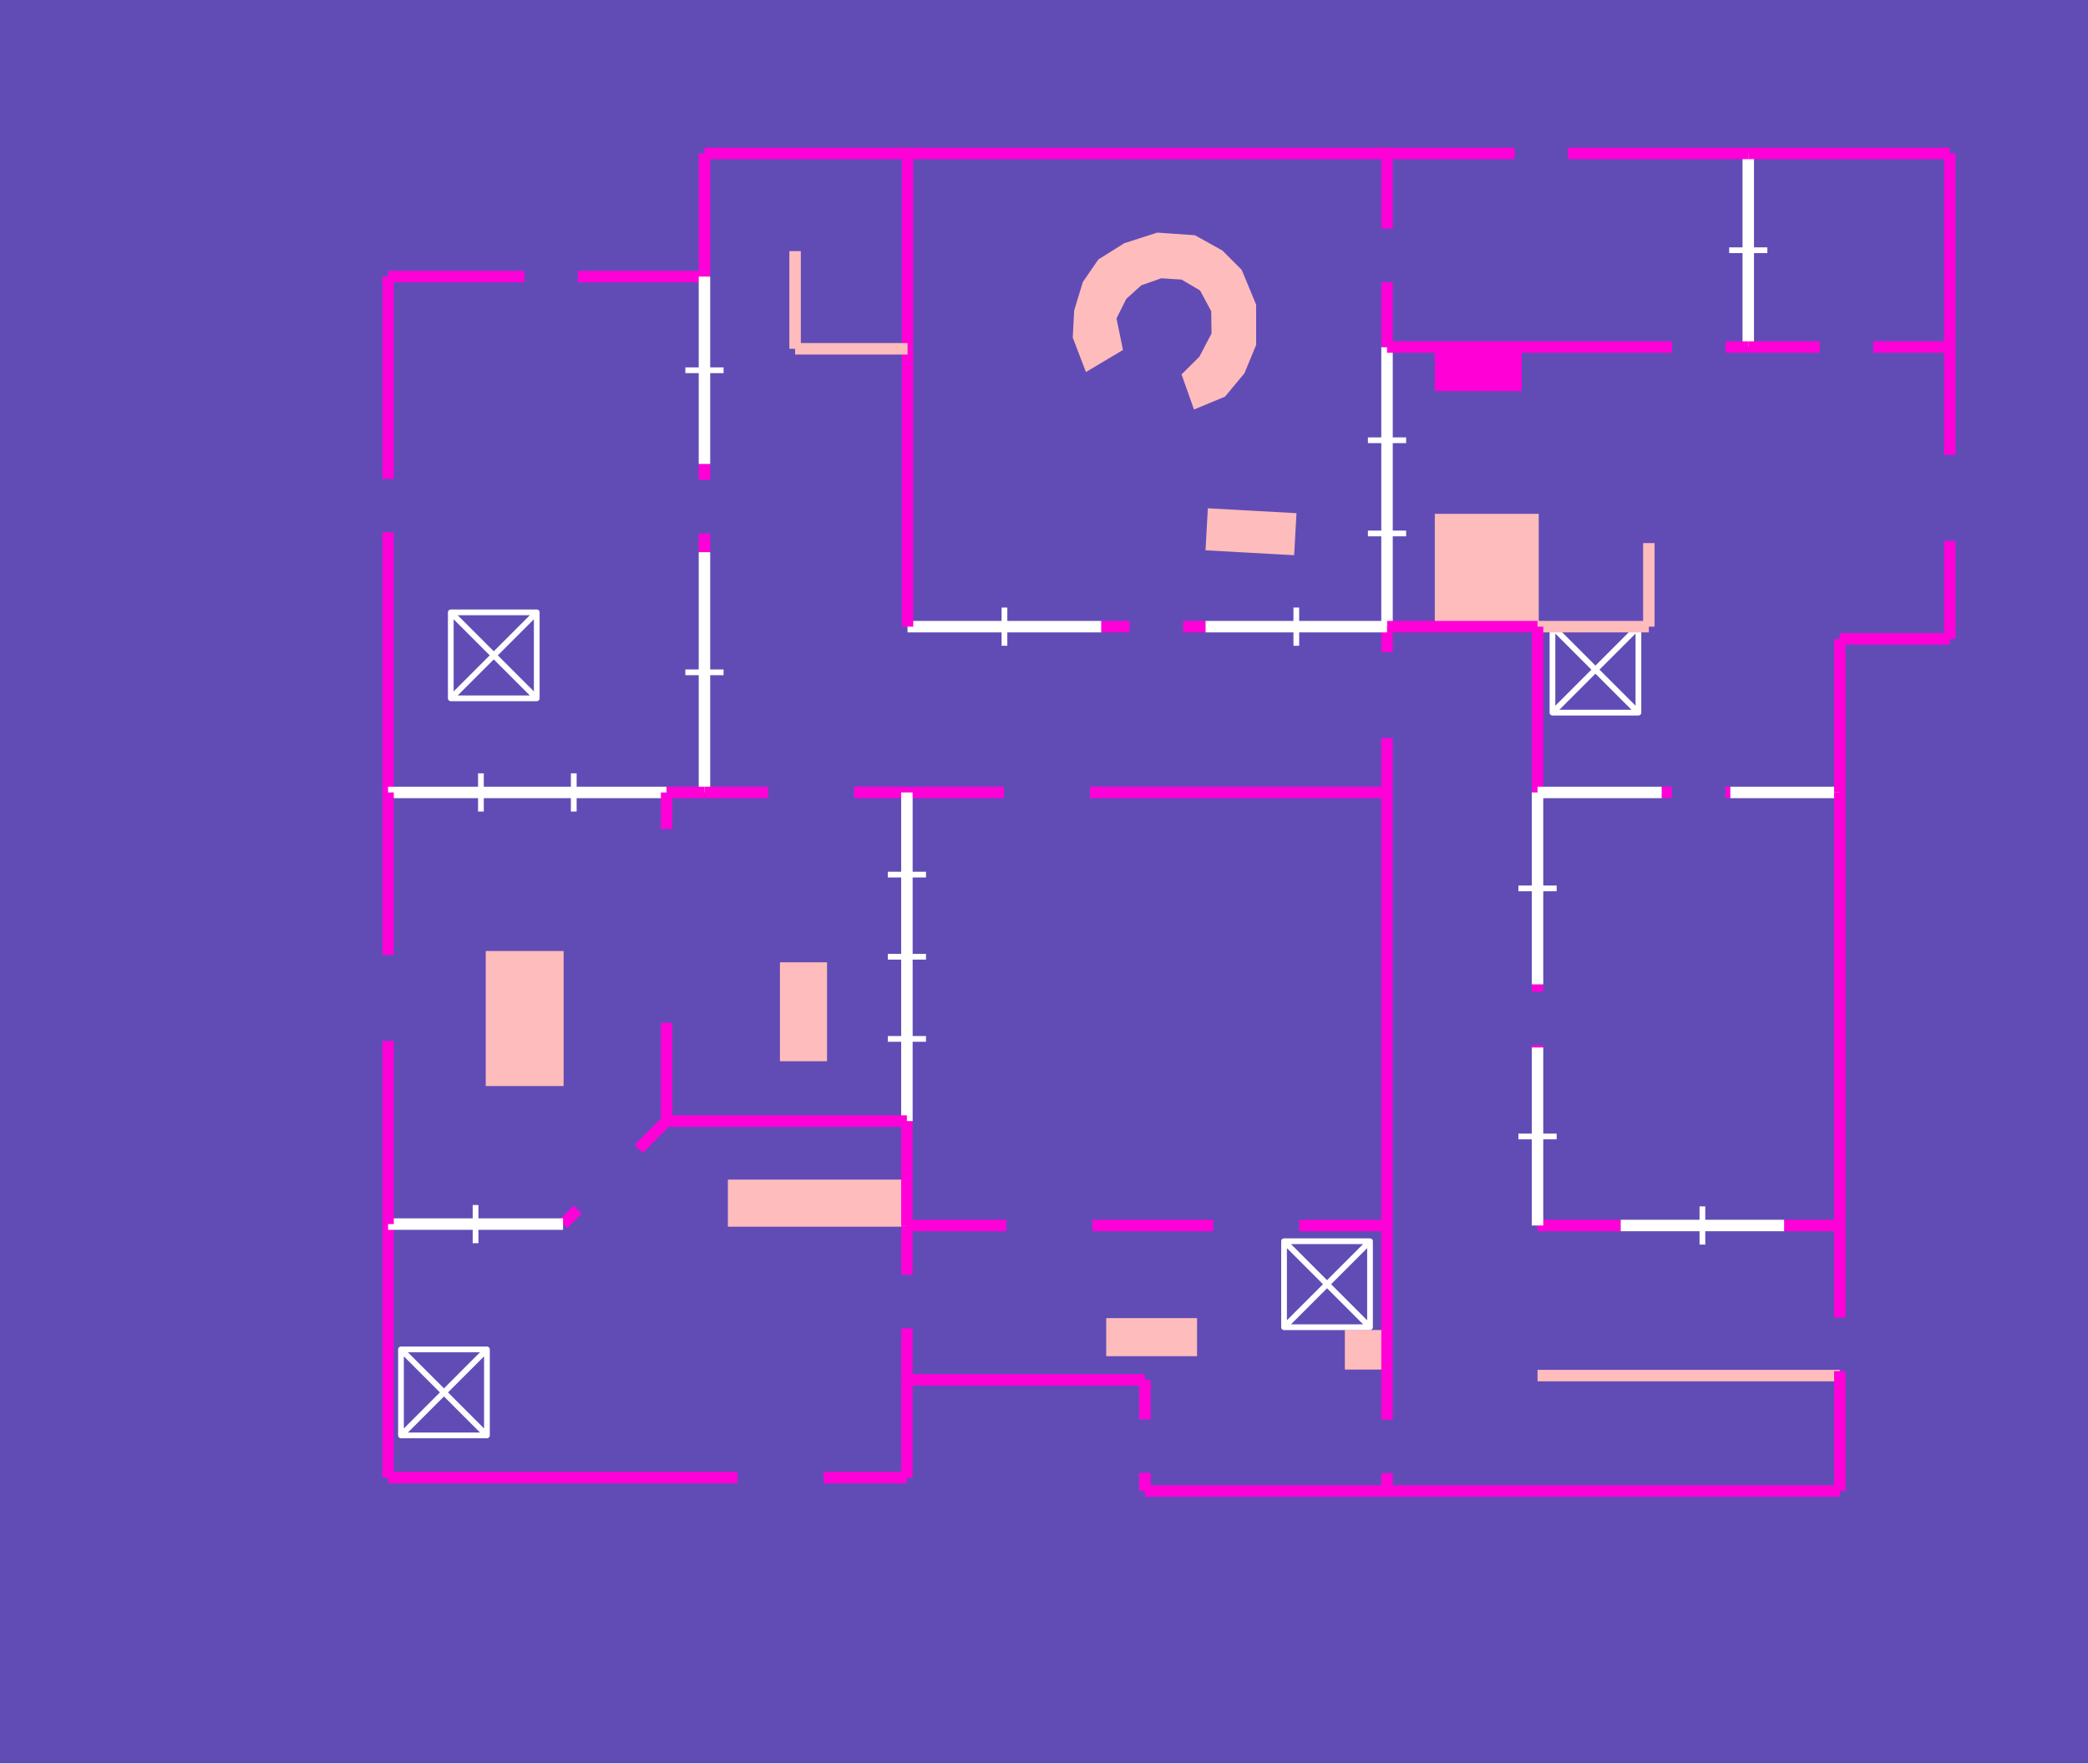
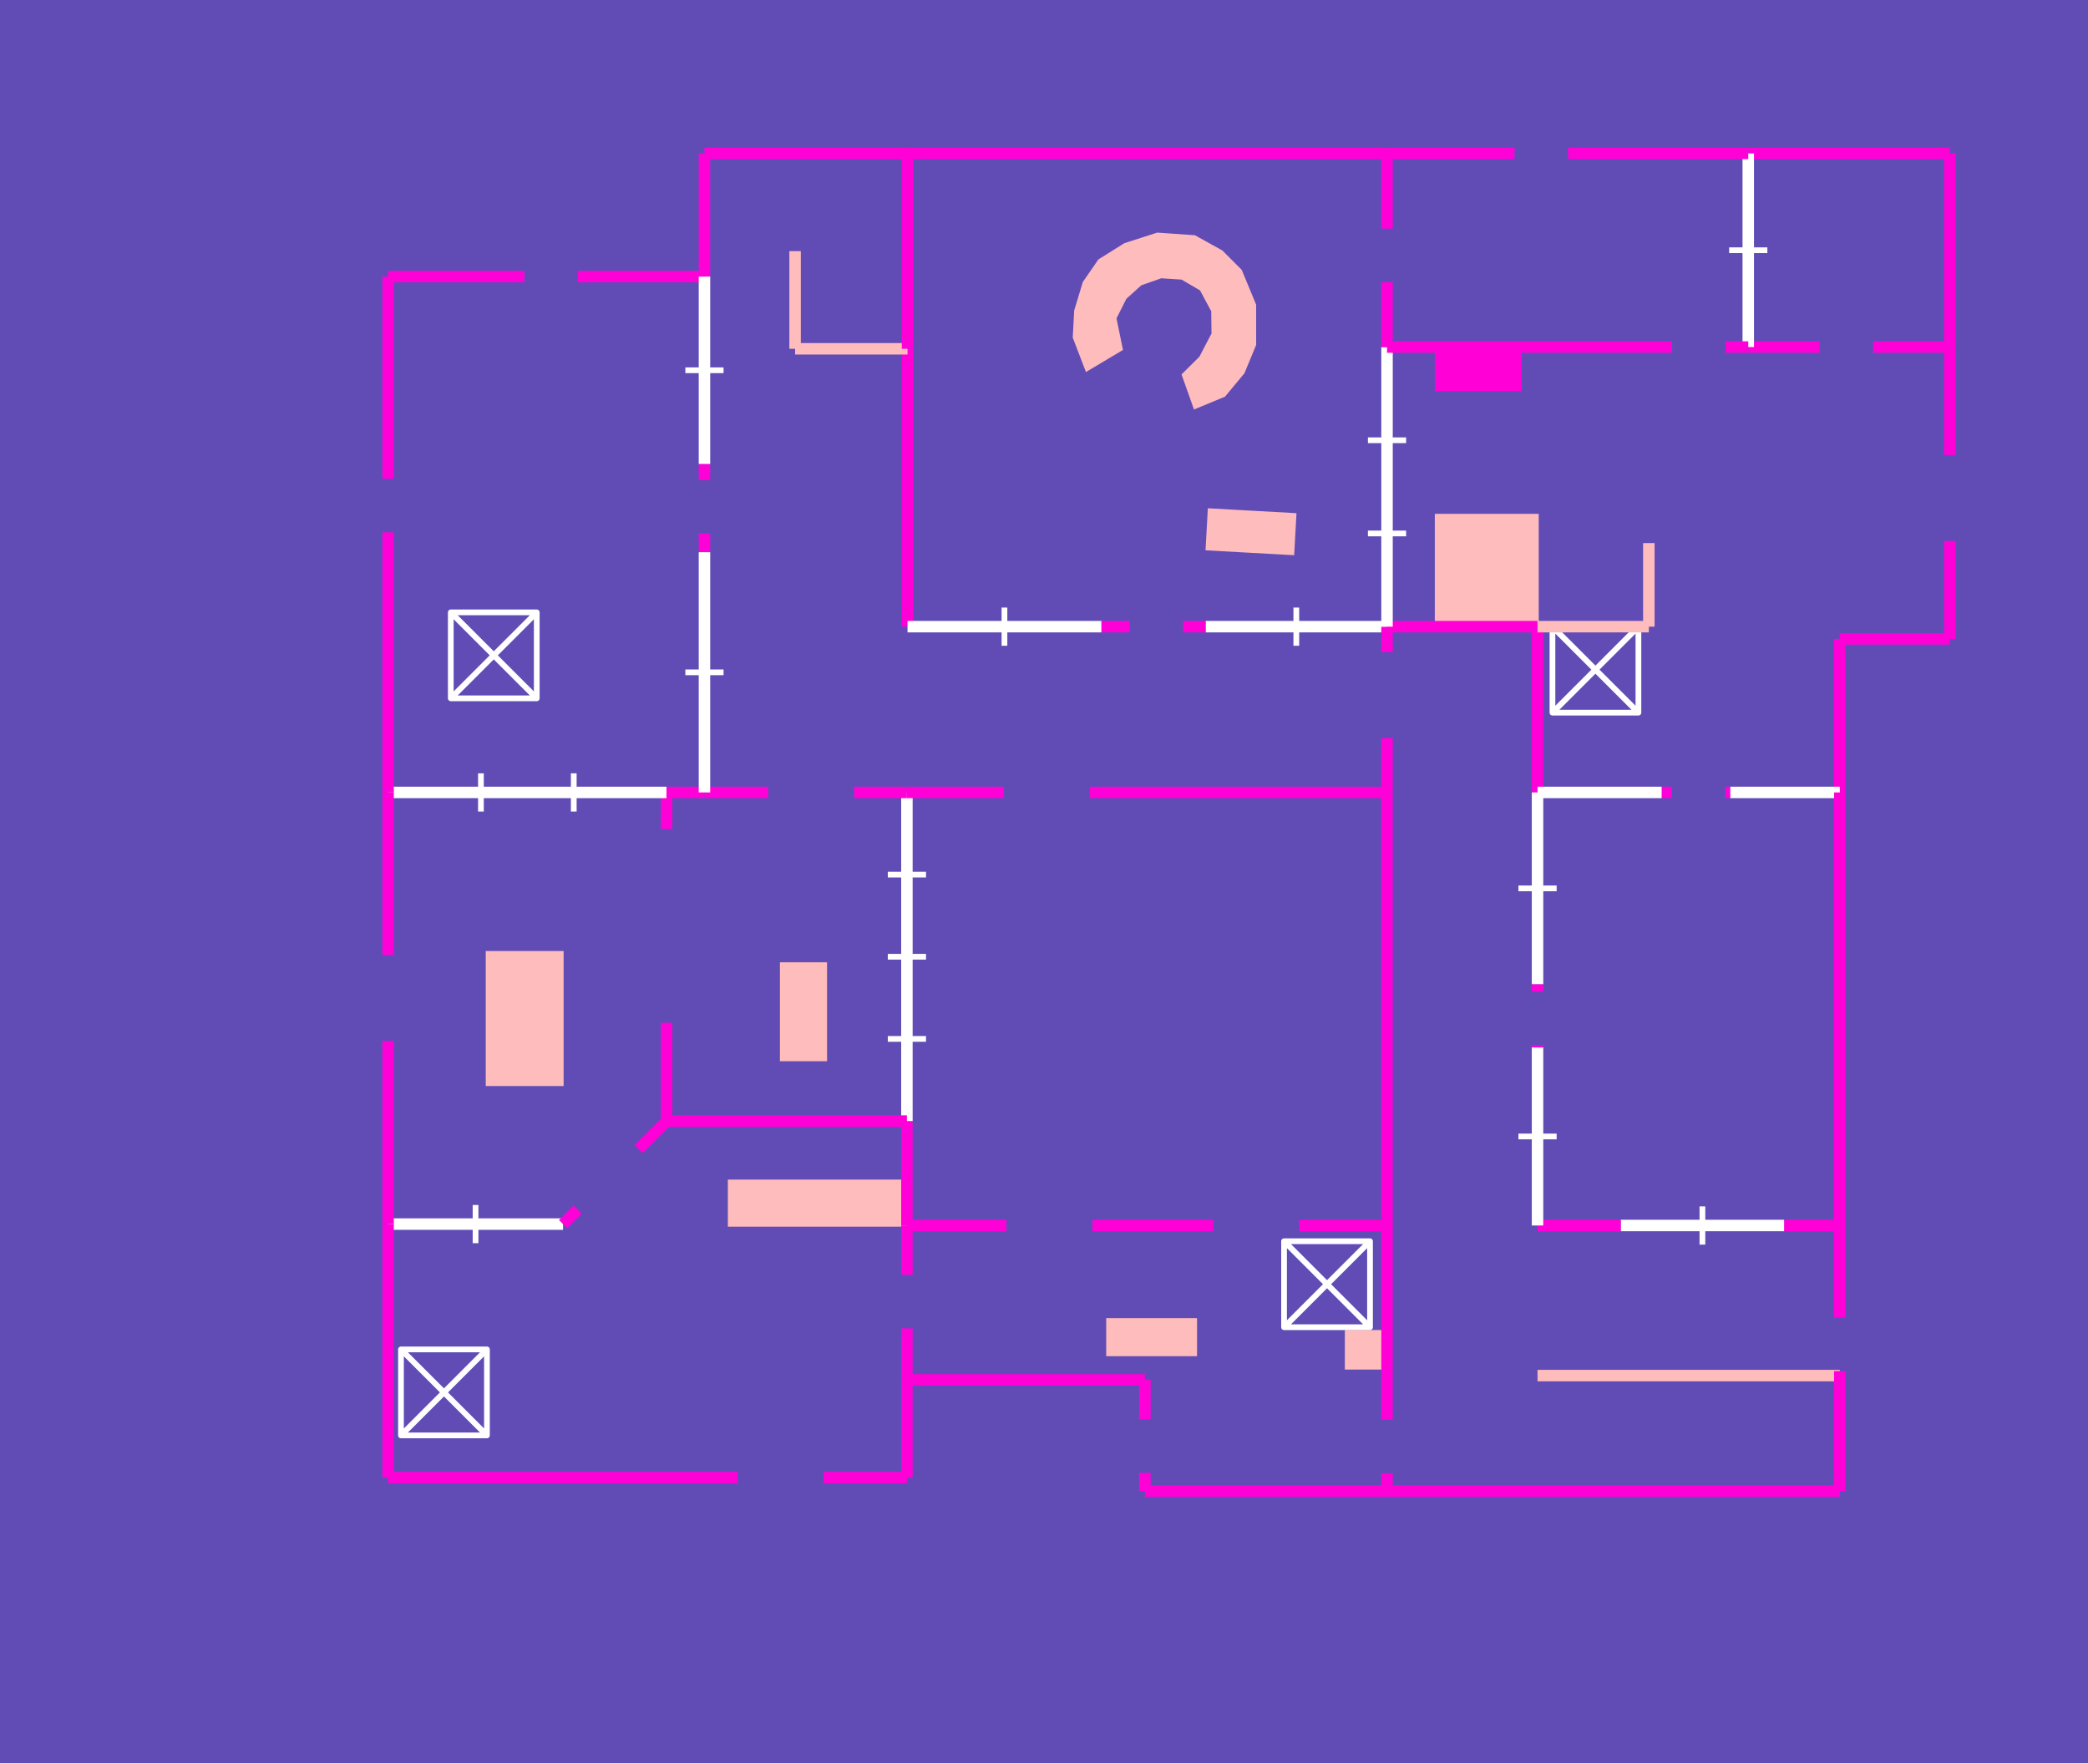
<svg xmlns="http://www.w3.org/2000/svg" viewBox="-390 -266 662 559">
  <rect fill="#614CB6" height="559" width="662" x="-390" y="-266" />
+   <path d="M-10.856,-163.589 L-38.9,-163.589 L-38.9,-152.275 L-10.856,-152.275 z" fill="#FFBCBC" stroke="#FFBCBC" stroke-width="0.75" transform="scale(1, -1)" />
+   <path d="M36.763,-167.831 L49.755,-167.831 L49.755,-156.048 L36.763,-156.048 z" fill="#FFBCBC" stroke="#FFBCBC" stroke-width="0.75" transform="scale(1, -1)" />
+   <path d="M-211.681,-77.938 L-235.617,-77.938 L-235.617,-35.887 L-211.681,-35.887 z" fill="#FFBCBC" stroke="#FFBCBC" stroke-width="0.75" transform="scale(1, -1)" />
+   <path d="M65.282,102.716 L97.476,102.716 L97.476,67.323 L65.282,67.323 z" fill="#FFBCBC" stroke="#FFBCBC" stroke-width="0.75" transform="scale(1, -1)" />
  <path d="M65.282,142.384 L92.084,142.384 L92.084,155.968 L65.282,155.968 z" fill="#FF00D7" stroke="#FF00D7" stroke-width="0.75" transform="scale(1, -1)" />
+   <path d="M-6.699,104.46 L20.656,102.95 L19.961,90.375 L-7.394,91.885 z" fill="#FFBCBC" stroke="#FFBCBC" stroke-width="0.75" transform="scale(1, -1)" />
+   <path d="M-128.162,-39.463 L-142.345,-39.463 L-142.345,-70.074 L-128.162,-70.074 z" fill="#FFBCBC" stroke="#FFBCBC" stroke-width="0.75" transform="scale(1, -1)" />
  <path d="M-158.853,-108.356 L-102.465,-108.356 L-102.465,-122.53 L-158.853,-122.53 z" fill="#FFBCBC" stroke="#FFBCBC" stroke-width="0.75" transform="scale(1, -1)" />
-   <path d="M36.763,-167.831 L49.755,-167.831 L49.755,-156.048 L36.763,-156.048 z" fill="#FFBCBC" stroke="#FFBCBC" stroke-width="0.75" transform="scale(1, -1)" />
-   <path d="M-128.162,-39.463 L-142.345,-39.463 L-142.345,-70.074 L-128.162,-70.074 z" fill="#FFBCBC" stroke="#FFBCBC" stroke-width="0.75" transform="scale(1, -1)" />
-   <path d="M65.282,102.716 L97.476,102.716 L97.476,67.323 L65.282,67.323 z" fill="#FFBCBC" stroke="#FFBCBC" stroke-width="0.75" transform="scale(1, -1)" />
-   <path d="M-10.856,-163.589 L-38.9,-163.589 L-38.9,-152.275 L-10.856,-152.275 z" fill="#FFBCBC" stroke="#FFBCBC" stroke-width="0.75" transform="scale(1, -1)" />
-   <path d="M-211.681,-77.938 L-235.617,-77.938 L-235.617,-35.887 L-211.681,-35.887 z" fill="#FFBCBC" stroke="#FFBCBC" stroke-width="0.75" transform="scale(1, -1)" />
-   <path d="M-6.699,104.46 L20.656,102.95 L19.961,90.375 L-7.394,91.885 z" fill="#FFBCBC" stroke="#FFBCBC" stroke-width="0.75" transform="scale(1, -1)" />
  <path d="M-34.38,155.234 L-45.511,148.604 L-49.509,159.028 L-49.053,167.515 L-46.353,176.419 L-41.496,183.467 L-33.374,188.551 L-23.055,191.875 L-11.26,191.054 L-2.682,186.288 L3.364,180.243 L7.887,169.321 L7.887,156.71 L4.215,147.845 L-1.848,140.552 L-11.223,136.668 L-14.963,147.2 L-9.429,152.68 L-5.516,160.172 L-5.607,167.42 L-9.243,174.196 L-15.259,177.725 L-21.882,178.152 L-28.353,175.871 L-33.203,171.488 L-36.409,165.109 L-34.38,155.234 z" fill="#FFBCBC" stroke="#FFBCBC" stroke-width="0.75" transform="scale(1, -1)" />
  <path d="M102.205,40.069 L129.459,67.323 L102.205,67.323 L129.459,40.069 L102.205,40.069 L102.205,67.323 L129.459,67.323 L129.459,40.069 z" fill="none" stroke="#FFFFFF" stroke-linejoin="round" stroke-width="1.817" transform="scale(1, -1)" />
+   <path d="M-262.871,-189.075 L-235.617,-161.821 L-262.871,-161.821 L-235.617,-189.075 L-262.871,-189.075 L-262.871,-161.821 L-235.617,-161.821 L-235.617,-189.075 z" fill="none" stroke="#FFFFFF" stroke-linejoin="round" stroke-width="1.817" transform="scale(1, -1)" />
+   <path d="M17.109,-154.773 L44.363,-127.519 L17.109,-127.519 L44.363,-154.773 L17.109,-154.773 L17.109,-127.519 L44.363,-127.519 L44.363,-154.773 z" fill="none" stroke="#FFFFFF" stroke-linejoin="round" stroke-width="1.817" transform="scale(1, -1)" />
  <path d="M-247.078,44.602 L-219.824,71.857 L-247.078,71.857 L-219.824,44.602 L-247.078,44.602 L-247.078,71.857 L-219.824,71.857 L-219.824,44.602 z" fill="none" stroke="#FFFFFF" stroke-linejoin="round" stroke-width="1.817" transform="scale(1, -1)" />
-   <path d="M17.109,-154.773 L44.363,-127.519 L17.109,-127.519 L44.363,-154.773 L17.109,-154.773 L17.109,-127.519 L44.363,-127.519 L44.363,-154.773 z" fill="none" stroke="#FFFFFF" stroke-linejoin="round" stroke-width="1.817" transform="scale(1, -1)" />
-   <path d="M-262.871,-189.075 L-235.617,-161.821 L-262.871,-161.821 L-235.617,-189.075 L-262.871,-189.075 L-262.871,-161.821 L-235.617,-161.821 L-235.617,-189.075 z" fill="none" stroke="#FFFFFF" stroke-linejoin="round" stroke-width="1.817" transform="scale(1, -1)" />
-   <path d="M-102.465,-89.421 L-102.465,-122.53 z" fill="none" stroke="#FF00D7" stroke-width="3.634" transform="scale(1, -1)" />
-   <path d="M-266.959,14.767 L-266.959,97.239 z" fill="none" stroke="#FF00D7" stroke-width="3.634" transform="scale(1, -1)" />
-   <path d="M-266.959,114.197 L-266.959,178.308 z" fill="none" stroke="#FF00D7" stroke-width="3.634" transform="scale(1, -1)" />
-   <path d="M49.755,67.323 L49.755,155.968 z" fill="none" stroke="#FFFFFF" stroke-width="3.634" transform="scale(1, -1)" />
-   <path d="M55.811,96.872 L43.698,96.872 z" fill="none" stroke="#FFFFFF" stroke-width="1.817" transform="scale(1, -1)" />
-   <path d="M55.811,126.42 L43.698,126.42 z" fill="none" stroke="#FFFFFF" stroke-width="1.817" transform="scale(1, -1)" />
+   <path d="M-102.465,-202.459 L-128.889,-202.459 z" fill="none" stroke="#FF00D7" stroke-width="3.634" transform="scale(1, -1)" />
+   <path d="M-156.143,-202.459 L-266.959,-202.459 z" fill="none" stroke="#FF00D7" stroke-width="3.634" transform="scale(1, -1)" />
+   <path d="M-7.766,67.323 L49.755,67.323 z" fill="none" stroke="#FFFFFF" stroke-width="3.634" transform="scale(1, -1)" />
+   <path d="M20.994,61.267 L20.994,73.38 z" fill="none" stroke="#FFFFFF" stroke-width="1.817" transform="scale(1, -1)" />
  <path d="M49.755,-122.53 L49.755,-184.087 z" fill="none" stroke="#FF00D7" stroke-width="3.634" transform="scale(1, -1)" />
  <path d="M49.755,-201.045 L49.755,-206.719 z" fill="none" stroke="#FF00D7" stroke-width="3.634" transform="scale(1, -1)" />
-   <path d="M132.767,67.323 L97.476,67.323 z" fill="none" stroke="#FFBCBC" stroke-width="3.634" transform="scale(1, -1)" />
-   <path d="M-102.267,217.368 L-102.267,155.419 z" fill="none" stroke="#FF00D7" stroke-width="3.634" transform="scale(1, -1)" />
-   <path d="M97.476,-122.53 L123.85,-122.53 z" fill="none" stroke="#FF00D7" stroke-width="3.634" transform="scale(1, -1)" />
+   <path d="M-102.267,67.323 L-102.267,155.419 z" fill="none" stroke="#FF00D7" stroke-width="3.634" transform="scale(1, -1)" />
+   <path d="M-266.959,-122.084 L-211.49,-122.084 z" fill="none" stroke="#FFFFFF" stroke-width="3.634" transform="scale(1, -1)" />
+   <path d="M-239.224,-128.141 L-239.224,-116.028 z" fill="none" stroke="#FFFFFF" stroke-width="1.817" transform="scale(1, -1)" />
+   <path d="M228.189,155.968 L228.189,121.759 z" fill="none" stroke="#FF00D7" stroke-width="3.634" transform="scale(1, -1)" />
+   <path d="M228.189,94.505 L228.189,63.447 z" fill="none" stroke="#FF00D7" stroke-width="3.634" transform="scale(1, -1)" />
+   <path d="M49.755,67.323 L97.476,67.323 z" fill="none" stroke="#FF00D7" stroke-width="3.634" transform="scale(1, -1)" />
+   <path d="M-102.465,-89.421 L-102.465,-122.53 z" fill="none" stroke="#FF00D7" stroke-width="3.634" transform="scale(1, -1)" />
+   <path d="M49.755,14.767 L49.755,32.019 z" fill="none" stroke="#FF00D7" stroke-width="3.634" transform="scale(1, -1)" />
+   <path d="M49.755,59.273 L49.755,67.323 z" fill="none" stroke="#FF00D7" stroke-width="3.634" transform="scale(1, -1)" />
+   <path d="M-178.657,14.767 L-178.657,3.166 z" fill="none" stroke="#FF00D7" stroke-width="3.634" transform="scale(1, -1)" />
+   <path d="M-137.916,155.419 L-102.267,155.419 z" fill="none" stroke="#FFBCBC" stroke-width="3.634" transform="scale(1, -1)" />
+   <path d="M158.61,14.767 L157.003,14.767 z" fill="none" stroke="#FF00D7" stroke-width="3.634" transform="scale(1, -1)" />
+   <path d="M140.045,14.767 L136.832,14.767 z" fill="none" stroke="#FF00D7" stroke-width="3.634" transform="scale(1, -1)" />
+   <path d="M-266.959,14.767 L-178.657,14.767 z" fill="none" stroke="#FFFFFF" stroke-width="3.634" transform="scale(1, -1)" />
+   <path d="M-237.525,8.711 L-237.525,20.824 z" fill="none" stroke="#FFFFFF" stroke-width="1.817" transform="scale(1, -1)" />
+   <path d="M-208.091,8.711 L-208.091,20.824 z" fill="none" stroke="#FFFFFF" stroke-width="1.817" transform="scale(1, -1)" />
  <path d="M97.476,-170.115 L193.317,-170.115 z" fill="none" stroke="#FFBCBC" stroke-width="3.634" transform="scale(1, -1)" />
-   <path d="M175.649,-122.53 L193.317,-122.53 z" fill="none" stroke="#FF00D7" stroke-width="3.634" transform="scale(1, -1)" />
-   <path d="M97.476,-66.078 L97.476,-122.53 z" fill="none" stroke="#FFFFFF" stroke-width="3.634" transform="scale(1, -1)" />
-   <path d="M91.42,-94.304 L103.532,-94.304 z" fill="none" stroke="#FFFFFF" stroke-width="1.817" transform="scale(1, -1)" />
+   <path d="M-266.959,-122.084 L-266.959,-64.019 z" fill="none" stroke="#FF00D7" stroke-width="3.634" transform="scale(1, -1)" />
+   <path d="M-266.959,-36.765 L-266.959,14.767 z" fill="none" stroke="#FF00D7" stroke-width="3.634" transform="scale(1, -1)" />
+   <path d="M-166.649,178.308 L-166.649,217.368 z" fill="none" stroke="#FF00D7" stroke-width="3.634" transform="scale(1, -1)" />
+   <path d="M-27.013,-206.719 L-27.013,-200.94 z" fill="none" stroke="#FF00D7" stroke-width="3.634" transform="scale(1, -1)" />
+   <path d="M-27.013,-183.982 L-27.013,-171.476 z" fill="none" stroke="#FF00D7" stroke-width="3.634" transform="scale(1, -1)" />
  <path d="M-102.465,-122.53 L-70.917,-122.53 z" fill="none" stroke="#FF00D7" stroke-width="3.634" transform="scale(1, -1)" />
  <path d="M-43.663,-122.53 L-5.334,-122.53 z" fill="none" stroke="#FF00D7" stroke-width="3.634" transform="scale(1, -1)" />
  <path d="M21.92,-122.53 L49.755,-122.53 z" fill="none" stroke="#FF00D7" stroke-width="3.634" transform="scale(1, -1)" />
-   <path d="M49.755,14.767 L49.755,32.019 z" fill="none" stroke="#FF00D7" stroke-width="3.634" transform="scale(1, -1)" />
-   <path d="M49.755,59.273 L49.755,67.323 z" fill="none" stroke="#FF00D7" stroke-width="3.634" transform="scale(1, -1)" />
-   <path d="M-102.465,-122.53 L-102.465,-138.179 z" fill="none" stroke="#FF00D7" stroke-width="3.634" transform="scale(1, -1)" />
-   <path d="M-102.465,-155.137 L-102.465,-171.476 z" fill="none" stroke="#FF00D7" stroke-width="3.634" transform="scale(1, -1)" />
-   <path d="M193.317,-170.115 L193.317,-206.719 z" fill="none" stroke="#FF00D7" stroke-width="3.634" transform="scale(1, -1)" />
-   <path d="M-40.811,67.323 L-102.267,67.323 z" fill="none" stroke="#FFFFFF" stroke-width="3.634" transform="scale(1, -1)" />
-   <path d="M-71.539,73.38 L-71.539,61.267 z" fill="none" stroke="#FFFFFF" stroke-width="1.817" transform="scale(1, -1)" />
-   <path d="M-102.465,14.767 L-71.701,14.767 z" fill="none" stroke="#FF00D7" stroke-width="3.634" transform="scale(1, -1)" />
-   <path d="M-44.447,14.767 L49.755,14.767 z" fill="none" stroke="#FF00D7" stroke-width="3.634" transform="scale(1, -1)" />
-   <path d="M-178.657,-89.421 L-187.528,-98.247 z" fill="none" stroke="#FF00D7" stroke-width="3.634" transform="scale(1, -1)" />
-   <path d="M-206.85,-117.468 L-211.49,-122.084 z" fill="none" stroke="#FF00D7" stroke-width="3.634" transform="scale(1, -1)" />
-   <path d="M-166.649,178.308 L-166.649,217.368 z" fill="none" stroke="#FF00D7" stroke-width="3.634" transform="scale(1, -1)" />
-   <path d="M-166.649,118.912 L-166.649,113.815 z" fill="none" stroke="#FF00D7" stroke-width="3.634" transform="scale(1, -1)" />
-   <path d="M-166.649,96.857 L-166.649,90.925 z" fill="none" stroke="#FF00D7" stroke-width="3.634" transform="scale(1, -1)" />
-   <path d="M-266.959,-202.459 L-266.959,-122.084 z" fill="none" stroke="#FF00D7" stroke-width="3.634" transform="scale(1, -1)" />
-   <path d="M164.285,155.968 L164.285,217.368 z" fill="none" stroke="#FFFFFF" stroke-width="3.634" transform="scale(1, -1)" />
-   <path d="M170.341,186.668 L158.228,186.668 z" fill="none" stroke="#FFFFFF" stroke-width="1.817" transform="scale(1, -1)" />
-   <path d="M158.61,14.767 L157.003,14.767 z" fill="none" stroke="#FF00D7" stroke-width="3.634" transform="scale(1, -1)" />
-   <path d="M140.045,14.767 L136.832,14.767 z" fill="none" stroke="#FF00D7" stroke-width="3.634" transform="scale(1, -1)" />
-   <path d="M49.755,155.968 L49.755,176.564 z" fill="none" stroke="#FF00D7" stroke-width="3.634" transform="scale(1, -1)" />
-   <path d="M49.755,193.522 L49.755,217.368 z" fill="none" stroke="#FF00D7" stroke-width="3.634" transform="scale(1, -1)" />
-   <path d="M228.189,155.968 L228.189,121.759 z" fill="none" stroke="#FF00D7" stroke-width="3.634" transform="scale(1, -1)" />
-   <path d="M228.189,94.505 L228.189,63.447 z" fill="none" stroke="#FF00D7" stroke-width="3.634" transform="scale(1, -1)" />
-   <path d="M-266.959,14.767 L-178.657,14.767 z" fill="none" stroke="#FFFFFF" stroke-width="3.634" transform="scale(1, -1)" />
-   <path d="M-237.525,8.711 L-237.525,20.824 z" fill="none" stroke="#FFFFFF" stroke-width="1.817" transform="scale(1, -1)" />
-   <path d="M-208.091,8.711 L-208.091,20.824 z" fill="none" stroke="#FFFFFF" stroke-width="1.817" transform="scale(1, -1)" />
-   <path d="M-40.811,67.323 L-31.848,67.323 z" fill="none" stroke="#FF00D7" stroke-width="3.634" transform="scale(1, -1)" />
-   <path d="M-14.89,67.323 L-7.766,67.323 z" fill="none" stroke="#FF00D7" stroke-width="3.634" transform="scale(1, -1)" />
-   <path d="M-166.649,217.368 L-102.267,217.368 z" fill="none" stroke="#FF00D7" stroke-width="3.634" transform="scale(1, -1)" />
-   <path d="M-102.465,-171.476 L-102.465,-202.459 z" fill="none" stroke="#FF00D7" stroke-width="3.634" transform="scale(1, -1)" />
-   <path d="M228.189,63.447 L193.317,63.447 z" fill="none" stroke="#FF00D7" stroke-width="3.634" transform="scale(1, -1)" />
-   <path d="M-266.959,178.308 L-223.741,178.308 z" fill="none" stroke="#FF00D7" stroke-width="3.634" transform="scale(1, -1)" />
-   <path d="M-206.783,178.308 L-166.649,178.308 z" fill="none" stroke="#FF00D7" stroke-width="3.634" transform="scale(1, -1)" />
-   <path d="M97.476,-66.078 L97.476,-65.377 z" fill="none" stroke="#FF00D7" stroke-width="3.634" transform="scale(1, -1)" />
-   <path d="M97.476,-48.419 L97.476,-46.078 z" fill="none" stroke="#FF00D7" stroke-width="3.634" transform="scale(1, -1)" />
-   <path d="M-166.649,90.925 L-166.649,14.767 z" fill="none" stroke="#FFFFFF" stroke-width="3.634" transform="scale(1, -1)" />
-   <path d="M-172.706,52.846 L-160.593,52.846 z" fill="none" stroke="#FFFFFF" stroke-width="1.817" transform="scale(1, -1)" />
-   <path d="M-27.013,-206.719 L-27.013,-200.94 z" fill="none" stroke="#FF00D7" stroke-width="3.634" transform="scale(1, -1)" />
-   <path d="M-27.013,-183.982 L-27.013,-171.476 z" fill="none" stroke="#FF00D7" stroke-width="3.634" transform="scale(1, -1)" />
-   <path d="M164.285,155.968 L157.093,155.968 z" fill="none" stroke="#FF00D7" stroke-width="3.634" transform="scale(1, -1)" />
-   <path d="M140.135,155.968 L49.755,155.968 z" fill="none" stroke="#FF00D7" stroke-width="3.634" transform="scale(1, -1)" />
-   <path d="M49.755,-206.719 L193.317,-206.719 z" fill="none" stroke="#FF00D7" stroke-width="3.634" transform="scale(1, -1)" />
-   <path d="M49.755,67.323 L97.476,67.323 z" fill="none" stroke="#FF00D7" stroke-width="3.634" transform="scale(1, -1)" />
-   <path d="M123.85,-122.53 L175.649,-122.53 z" fill="none" stroke="#FFFFFF" stroke-width="3.634" transform="scale(1, -1)" />
-   <path d="M149.749,-128.586 L149.749,-116.473 z" fill="none" stroke="#FFFFFF" stroke-width="1.817" transform="scale(1, -1)" />
  <path d="M-137.916,186.386 L-137.916,155.419 z" fill="none" stroke="#FFBCBC" stroke-width="3.634" transform="scale(1, -1)" />
-   <path d="M97.476,67.323 L97.476,14.767 z" fill="none" stroke="#FF00D7" stroke-width="3.634" transform="scale(1, -1)" />
-   <path d="M-7.766,67.323 L49.755,67.323 z" fill="none" stroke="#FFFFFF" stroke-width="3.634" transform="scale(1, -1)" />
-   <path d="M20.994,61.267 L20.994,73.38 z" fill="none" stroke="#FFFFFF" stroke-width="1.817" transform="scale(1, -1)" />
-   <path d="M-178.657,14.767 L-178.657,3.166 z" fill="none" stroke="#FF00D7" stroke-width="3.634" transform="scale(1, -1)" />
-   <path d="M49.755,217.368 L90.191,217.368 z" fill="none" stroke="#FF00D7" stroke-width="3.634" transform="scale(1, -1)" />
-   <path d="M107.149,217.368 L164.285,217.368 z" fill="none" stroke="#FF00D7" stroke-width="3.634" transform="scale(1, -1)" />
-   <path d="M158.61,14.767 L193.317,14.767 z" fill="none" stroke="#FFFFFF" stroke-width="3.634" transform="scale(1, -1)" />
-   <path d="M228.189,155.968 L228.189,217.368 z" fill="none" stroke="#FF00D7" stroke-width="3.634" transform="scale(1, -1)" />
-   <path d="M-266.959,-122.084 L-211.49,-122.084 z" fill="none" stroke="#FFFFFF" stroke-width="3.634" transform="scale(1, -1)" />
-   <path d="M-239.224,-128.141 L-239.224,-116.028 z" fill="none" stroke="#FFFFFF" stroke-width="1.817" transform="scale(1, -1)" />
-   <path d="M49.755,14.767 L49.755,-122.53 z" fill="none" stroke="#FF00D7" stroke-width="3.634" transform="scale(1, -1)" />
-   <path d="M-266.959,-122.084 L-266.959,-64.019 z" fill="none" stroke="#FF00D7" stroke-width="3.634" transform="scale(1, -1)" />
-   <path d="M-266.959,-36.765 L-266.959,14.767 z" fill="none" stroke="#FF00D7" stroke-width="3.634" transform="scale(1, -1)" />
-   <path d="M-102.267,67.323 L-102.267,155.419 z" fill="none" stroke="#FF00D7" stroke-width="3.634" transform="scale(1, -1)" />
-   <path d="M-102.465,-202.459 L-128.889,-202.459 z" fill="none" stroke="#FF00D7" stroke-width="3.634" transform="scale(1, -1)" />
-   <path d="M-156.143,-202.459 L-266.959,-202.459 z" fill="none" stroke="#FF00D7" stroke-width="3.634" transform="scale(1, -1)" />
-   <path d="M-166.649,14.767 L-146.474,14.767 z" fill="none" stroke="#FF00D7" stroke-width="3.634" transform="scale(1, -1)" />
-   <path d="M-119.219,14.767 L-102.465,14.767 z" fill="none" stroke="#FF00D7" stroke-width="3.634" transform="scale(1, -1)" />
-   <path d="M193.317,14.767 L193.317,-122.53 z" fill="none" stroke="#FF00D7" stroke-width="3.634" transform="scale(1, -1)" />
-   <path d="M97.476,-46.078 L97.476,14.767 z" fill="none" stroke="#FFFFFF" stroke-width="3.634" transform="scale(1, -1)" />
-   <path d="M103.532,-15.655 L91.42,-15.655 z" fill="none" stroke="#FFFFFF" stroke-width="1.817" transform="scale(1, -1)" />
-   <path d="M164.285,155.968 L186.933,155.968 z" fill="none" stroke="#FF00D7" stroke-width="3.634" transform="scale(1, -1)" />
-   <path d="M203.891,155.968 L228.189,155.968 z" fill="none" stroke="#FF00D7" stroke-width="3.634" transform="scale(1, -1)" />
  <path d="M-102.267,217.368 L49.755,217.368 z" fill="none" stroke="#FF00D7" stroke-width="3.634" transform="scale(1, -1)" />
-   <path d="M-166.649,118.912 L-166.649,178.308 z" fill="none" stroke="#FFFFFF" stroke-width="3.634" transform="scale(1, -1)" />
-   <path d="M-160.593,148.61 L-172.706,148.61 z" fill="none" stroke="#FFFFFF" stroke-width="1.817" transform="scale(1, -1)" />
-   <path d="M49.755,-206.719 L-27.013,-206.719 z" fill="none" stroke="#FF00D7" stroke-width="3.634" transform="scale(1, -1)" />
-   <path d="M193.317,63.447 L193.317,14.767 z" fill="none" stroke="#FF00D7" stroke-width="3.634" transform="scale(1, -1)" />
-   <path d="M132.767,93.822 L132.767,67.323 z" fill="none" stroke="#FFBCBC" stroke-width="3.634" transform="scale(1, -1)" />
  <path d="M-102.465,14.767 L-102.465,-89.421 z" fill="none" stroke="#FFFFFF" stroke-width="3.634" transform="scale(1, -1)" />
  <path d="M-108.521,-11.28 L-96.408,-11.28 z" fill="none" stroke="#FFFFFF" stroke-width="1.817" transform="scale(1, -1)" />
  <path d="M-108.521,-37.327 L-96.408,-37.327 z" fill="none" stroke="#FFFFFF" stroke-width="1.817" transform="scale(1, -1)" />
  <path d="M-108.521,-63.374 L-96.408,-63.374 z" fill="none" stroke="#FFFFFF" stroke-width="1.817" transform="scale(1, -1)" />
-   <path d="M136.832,14.767 L97.476,14.767 z" fill="none" stroke="#FFFFFF" stroke-width="3.634" transform="scale(1, -1)" />
+   <path d="M-166.649,217.368 L-102.267,217.368 z" fill="none" stroke="#FF00D7" stroke-width="3.634" transform="scale(1, -1)" />
+   <path d="M-102.465,-171.476 L-102.465,-202.459 z" fill="none" stroke="#FF00D7" stroke-width="3.634" transform="scale(1, -1)" />
+   <path d="M-266.959,-202.459 L-266.959,-122.084 z" fill="none" stroke="#FF00D7" stroke-width="3.634" transform="scale(1, -1)" />
+   <path d="M175.649,-122.53 L193.317,-122.53 z" fill="none" stroke="#FF00D7" stroke-width="3.634" transform="scale(1, -1)" />
+   <path d="M-166.649,118.912 L-166.649,113.815 z" fill="none" stroke="#FF00D7" stroke-width="3.634" transform="scale(1, -1)" />
+   <path d="M-166.649,96.857 L-166.649,90.925 z" fill="none" stroke="#FF00D7" stroke-width="3.634" transform="scale(1, -1)" />
+   <path d="M-166.649,14.767 L-146.474,14.767 z" fill="none" stroke="#FF00D7" stroke-width="3.634" transform="scale(1, -1)" />
+   <path d="M-119.219,14.767 L-102.465,14.767 z" fill="none" stroke="#FF00D7" stroke-width="3.634" transform="scale(1, -1)" />
+   <path d="M49.755,14.767 L49.755,-122.53 z" fill="none" stroke="#FF00D7" stroke-width="3.634" transform="scale(1, -1)" />
+   <path d="M132.767,93.822 L132.767,67.323 z" fill="none" stroke="#FFBCBC" stroke-width="3.634" transform="scale(1, -1)" />
+   <path d="M49.755,67.323 L49.755,155.968 z" fill="none" stroke="#FFFFFF" stroke-width="3.634" transform="scale(1, -1)" />
+   <path d="M55.811,96.872 L43.698,96.872 z" fill="none" stroke="#FFFFFF" stroke-width="1.817" transform="scale(1, -1)" />
+   <path d="M55.811,126.42 L43.698,126.42 z" fill="none" stroke="#FFFFFF" stroke-width="1.817" transform="scale(1, -1)" />
+   <path d="M-178.657,14.767 L-166.649,14.767 z" fill="none" stroke="#FF00D7" stroke-width="3.634" transform="scale(1, -1)" />
+   <path d="M193.317,-170.115 L193.317,-206.719 z" fill="none" stroke="#FF00D7" stroke-width="3.634" transform="scale(1, -1)" />
+   <path d="M-266.959,14.767 L-266.959,97.239 z" fill="none" stroke="#FF00D7" stroke-width="3.634" transform="scale(1, -1)" />
+   <path d="M-266.959,114.197 L-266.959,178.308 z" fill="none" stroke="#FF00D7" stroke-width="3.634" transform="scale(1, -1)" />
+   <path d="M164.285,155.968 L186.933,155.968 z" fill="none" stroke="#FF00D7" stroke-width="3.634" transform="scale(1, -1)" />
+   <path d="M203.891,155.968 L228.189,155.968 z" fill="none" stroke="#FF00D7" stroke-width="3.634" transform="scale(1, -1)" />
+   <path d="M97.476,67.323 L97.476,14.767 z" fill="none" stroke="#FF00D7" stroke-width="3.634" transform="scale(1, -1)" />
+   <path d="M123.85,-122.53 L175.649,-122.53 z" fill="none" stroke="#FFFFFF" stroke-width="3.634" transform="scale(1, -1)" />
+   <path d="M149.749,-128.586 L149.749,-116.473 z" fill="none" stroke="#FFFFFF" stroke-width="1.817" transform="scale(1, -1)" />
+   <path d="M-178.657,-89.421 L-102.465,-89.421 z" fill="none" stroke="#FF00D7" stroke-width="3.634" transform="scale(1, -1)" />
+   <path d="M-266.959,178.308 L-223.741,178.308 z" fill="none" stroke="#FF00D7" stroke-width="3.634" transform="scale(1, -1)" />
+   <path d="M-206.783,178.308 L-166.649,178.308 z" fill="none" stroke="#FF00D7" stroke-width="3.634" transform="scale(1, -1)" />
+   <path d="M-178.657,-89.421 L-187.528,-98.247 z" fill="none" stroke="#FF00D7" stroke-width="3.634" transform="scale(1, -1)" />
+   <path d="M-206.85,-117.468 L-211.49,-122.084 z" fill="none" stroke="#FF00D7" stroke-width="3.634" transform="scale(1, -1)" />
+   <path d="M164.285,217.368 L228.189,217.368 z" fill="none" stroke="#FF00D7" stroke-width="3.634" transform="scale(1, -1)" />
+   <path d="M164.285,155.968 L164.285,217.368 z" fill="none" stroke="#FFFFFF" stroke-width="3.634" transform="scale(1, -1)" />
+   <path d="M170.341,186.668 L158.228,186.668 z" fill="none" stroke="#FFFFFF" stroke-width="1.817" transform="scale(1, -1)" />
+   <path d="M97.476,-122.53 L123.85,-122.53 z" fill="none" stroke="#FF00D7" stroke-width="3.634" transform="scale(1, -1)" />
+   <path d="M-166.649,90.925 L-166.649,14.767 z" fill="none" stroke="#FFFFFF" stroke-width="3.634" transform="scale(1, -1)" />
+   <path d="M-172.706,52.846 L-160.593,52.846 z" fill="none" stroke="#FFFFFF" stroke-width="1.817" transform="scale(1, -1)" />
+   <path d="M49.755,-206.719 L-27.013,-206.719 z" fill="none" stroke="#FF00D7" stroke-width="3.634" transform="scale(1, -1)" />
+   <path d="M-27.013,-171.476 L-102.465,-171.476 z" fill="none" stroke="#FF00D7" stroke-width="3.634" transform="scale(1, -1)" />
+   <path d="M-178.657,-58.248 L-178.657,-89.421 z" fill="none" stroke="#FF00D7" stroke-width="3.634" transform="scale(1, -1)" />
+   <path d="M164.285,155.968 L157.093,155.968 z" fill="none" stroke="#FF00D7" stroke-width="3.634" transform="scale(1, -1)" />
+   <path d="M140.135,155.968 L49.755,155.968 z" fill="none" stroke="#FF00D7" stroke-width="3.634" transform="scale(1, -1)" />
  <path d="M193.317,-122.53 L193.317,-151.729 z" fill="none" stroke="#FF00D7" stroke-width="3.634" transform="scale(1, -1)" />
  <path d="M193.317,-168.687 L193.317,-170.115 z" fill="none" stroke="#FF00D7" stroke-width="3.634" transform="scale(1, -1)" />
-   <path d="M-27.013,-171.476 L-102.465,-171.476 z" fill="none" stroke="#FF00D7" stroke-width="3.634" transform="scale(1, -1)" />
-   <path d="M-178.657,14.767 L-166.649,14.767 z" fill="none" stroke="#FF00D7" stroke-width="3.634" transform="scale(1, -1)" />
-   <path d="M-178.657,-89.421 L-102.465,-89.421 z" fill="none" stroke="#FF00D7" stroke-width="3.634" transform="scale(1, -1)" />
-   <path d="M-137.916,155.419 L-102.267,155.419 z" fill="none" stroke="#FFBCBC" stroke-width="3.634" transform="scale(1, -1)" />
-   <path d="M-178.657,-58.248 L-178.657,-89.421 z" fill="none" stroke="#FF00D7" stroke-width="3.634" transform="scale(1, -1)" />
-   <path d="M164.285,217.368 L228.189,217.368 z" fill="none" stroke="#FF00D7" stroke-width="3.634" transform="scale(1, -1)" />
+   <path d="M49.755,-206.719 L193.317,-206.719 z" fill="none" stroke="#FF00D7" stroke-width="3.634" transform="scale(1, -1)" />
+   <path d="M-102.465,-122.53 L-102.465,-138.179 z" fill="none" stroke="#FF00D7" stroke-width="3.634" transform="scale(1, -1)" />
+   <path d="M-102.465,-155.137 L-102.465,-171.476 z" fill="none" stroke="#FF00D7" stroke-width="3.634" transform="scale(1, -1)" />
+   <path d="M-166.649,118.912 L-166.649,178.308 z" fill="none" stroke="#FFFFFF" stroke-width="3.634" transform="scale(1, -1)" />
+   <path d="M-160.593,148.61 L-172.706,148.61 z" fill="none" stroke="#FFFFFF" stroke-width="1.817" transform="scale(1, -1)" />
+   <path d="M193.317,63.447 L193.317,14.767 z" fill="none" stroke="#FF00D7" stroke-width="3.634" transform="scale(1, -1)" />
+   <path d="M-102.267,217.368 L-102.267,155.419 z" fill="none" stroke="#FF00D7" stroke-width="3.634" transform="scale(1, -1)" />
+   <path d="M-102.465,14.767 L-71.701,14.767 z" fill="none" stroke="#FF00D7" stroke-width="3.634" transform="scale(1, -1)" />
+   <path d="M-44.447,14.767 L49.755,14.767 z" fill="none" stroke="#FF00D7" stroke-width="3.634" transform="scale(1, -1)" />
+   <path d="M136.832,14.767 L97.476,14.767 z" fill="none" stroke="#FFFFFF" stroke-width="3.634" transform="scale(1, -1)" />
+   <path d="M158.61,14.767 L193.317,14.767 z" fill="none" stroke="#FFFFFF" stroke-width="3.634" transform="scale(1, -1)" />
+   <path d="M97.476,-46.078 L97.476,14.767 z" fill="none" stroke="#FFFFFF" stroke-width="3.634" transform="scale(1, -1)" />
+   <path d="M103.532,-15.655 L91.42,-15.655 z" fill="none" stroke="#FFFFFF" stroke-width="1.817" transform="scale(1, -1)" />
+   <path d="M49.755,155.968 L49.755,176.564 z" fill="none" stroke="#FF00D7" stroke-width="3.634" transform="scale(1, -1)" />
+   <path d="M49.755,193.522 L49.755,217.368 z" fill="none" stroke="#FF00D7" stroke-width="3.634" transform="scale(1, -1)" />
+   <path d="M49.755,217.368 L90.191,217.368 z" fill="none" stroke="#FF00D7" stroke-width="3.634" transform="scale(1, -1)" />
+   <path d="M107.149,217.368 L164.285,217.368 z" fill="none" stroke="#FF00D7" stroke-width="3.634" transform="scale(1, -1)" />
+   <path d="M228.189,155.968 L228.189,217.368 z" fill="none" stroke="#FF00D7" stroke-width="3.634" transform="scale(1, -1)" />
+   <path d="M228.189,63.447 L193.317,63.447 z" fill="none" stroke="#FF00D7" stroke-width="3.634" transform="scale(1, -1)" />
+   <path d="M97.476,-66.078 L97.476,-122.53 z" fill="none" stroke="#FFFFFF" stroke-width="3.634" transform="scale(1, -1)" />
+   <path d="M91.42,-94.304 L103.532,-94.304 z" fill="none" stroke="#FFFFFF" stroke-width="1.817" transform="scale(1, -1)" />
+   <path d="M97.476,-66.078 L97.476,-65.377 z" fill="none" stroke="#FF00D7" stroke-width="3.634" transform="scale(1, -1)" />
+   <path d="M97.476,-48.419 L97.476,-46.078 z" fill="none" stroke="#FF00D7" stroke-width="3.634" transform="scale(1, -1)" />
+   <path d="M132.767,67.323 L97.476,67.323 z" fill="none" stroke="#FFBCBC" stroke-width="3.634" transform="scale(1, -1)" />
+   <path d="M-40.811,67.323 L-31.848,67.323 z" fill="none" stroke="#FF00D7" stroke-width="3.634" transform="scale(1, -1)" />
+   <path d="M-14.89,67.323 L-7.766,67.323 z" fill="none" stroke="#FF00D7" stroke-width="3.634" transform="scale(1, -1)" />
+   <path d="M193.317,14.767 L193.317,-122.53 z" fill="none" stroke="#FF00D7" stroke-width="3.634" transform="scale(1, -1)" />
+   <path d="M-40.811,67.323 L-102.267,67.323 z" fill="none" stroke="#FFFFFF" stroke-width="3.634" transform="scale(1, -1)" />
+   <path d="M-71.539,73.38 L-71.539,61.267 z" fill="none" stroke="#FFFFFF" stroke-width="1.817" transform="scale(1, -1)" />
</svg>
